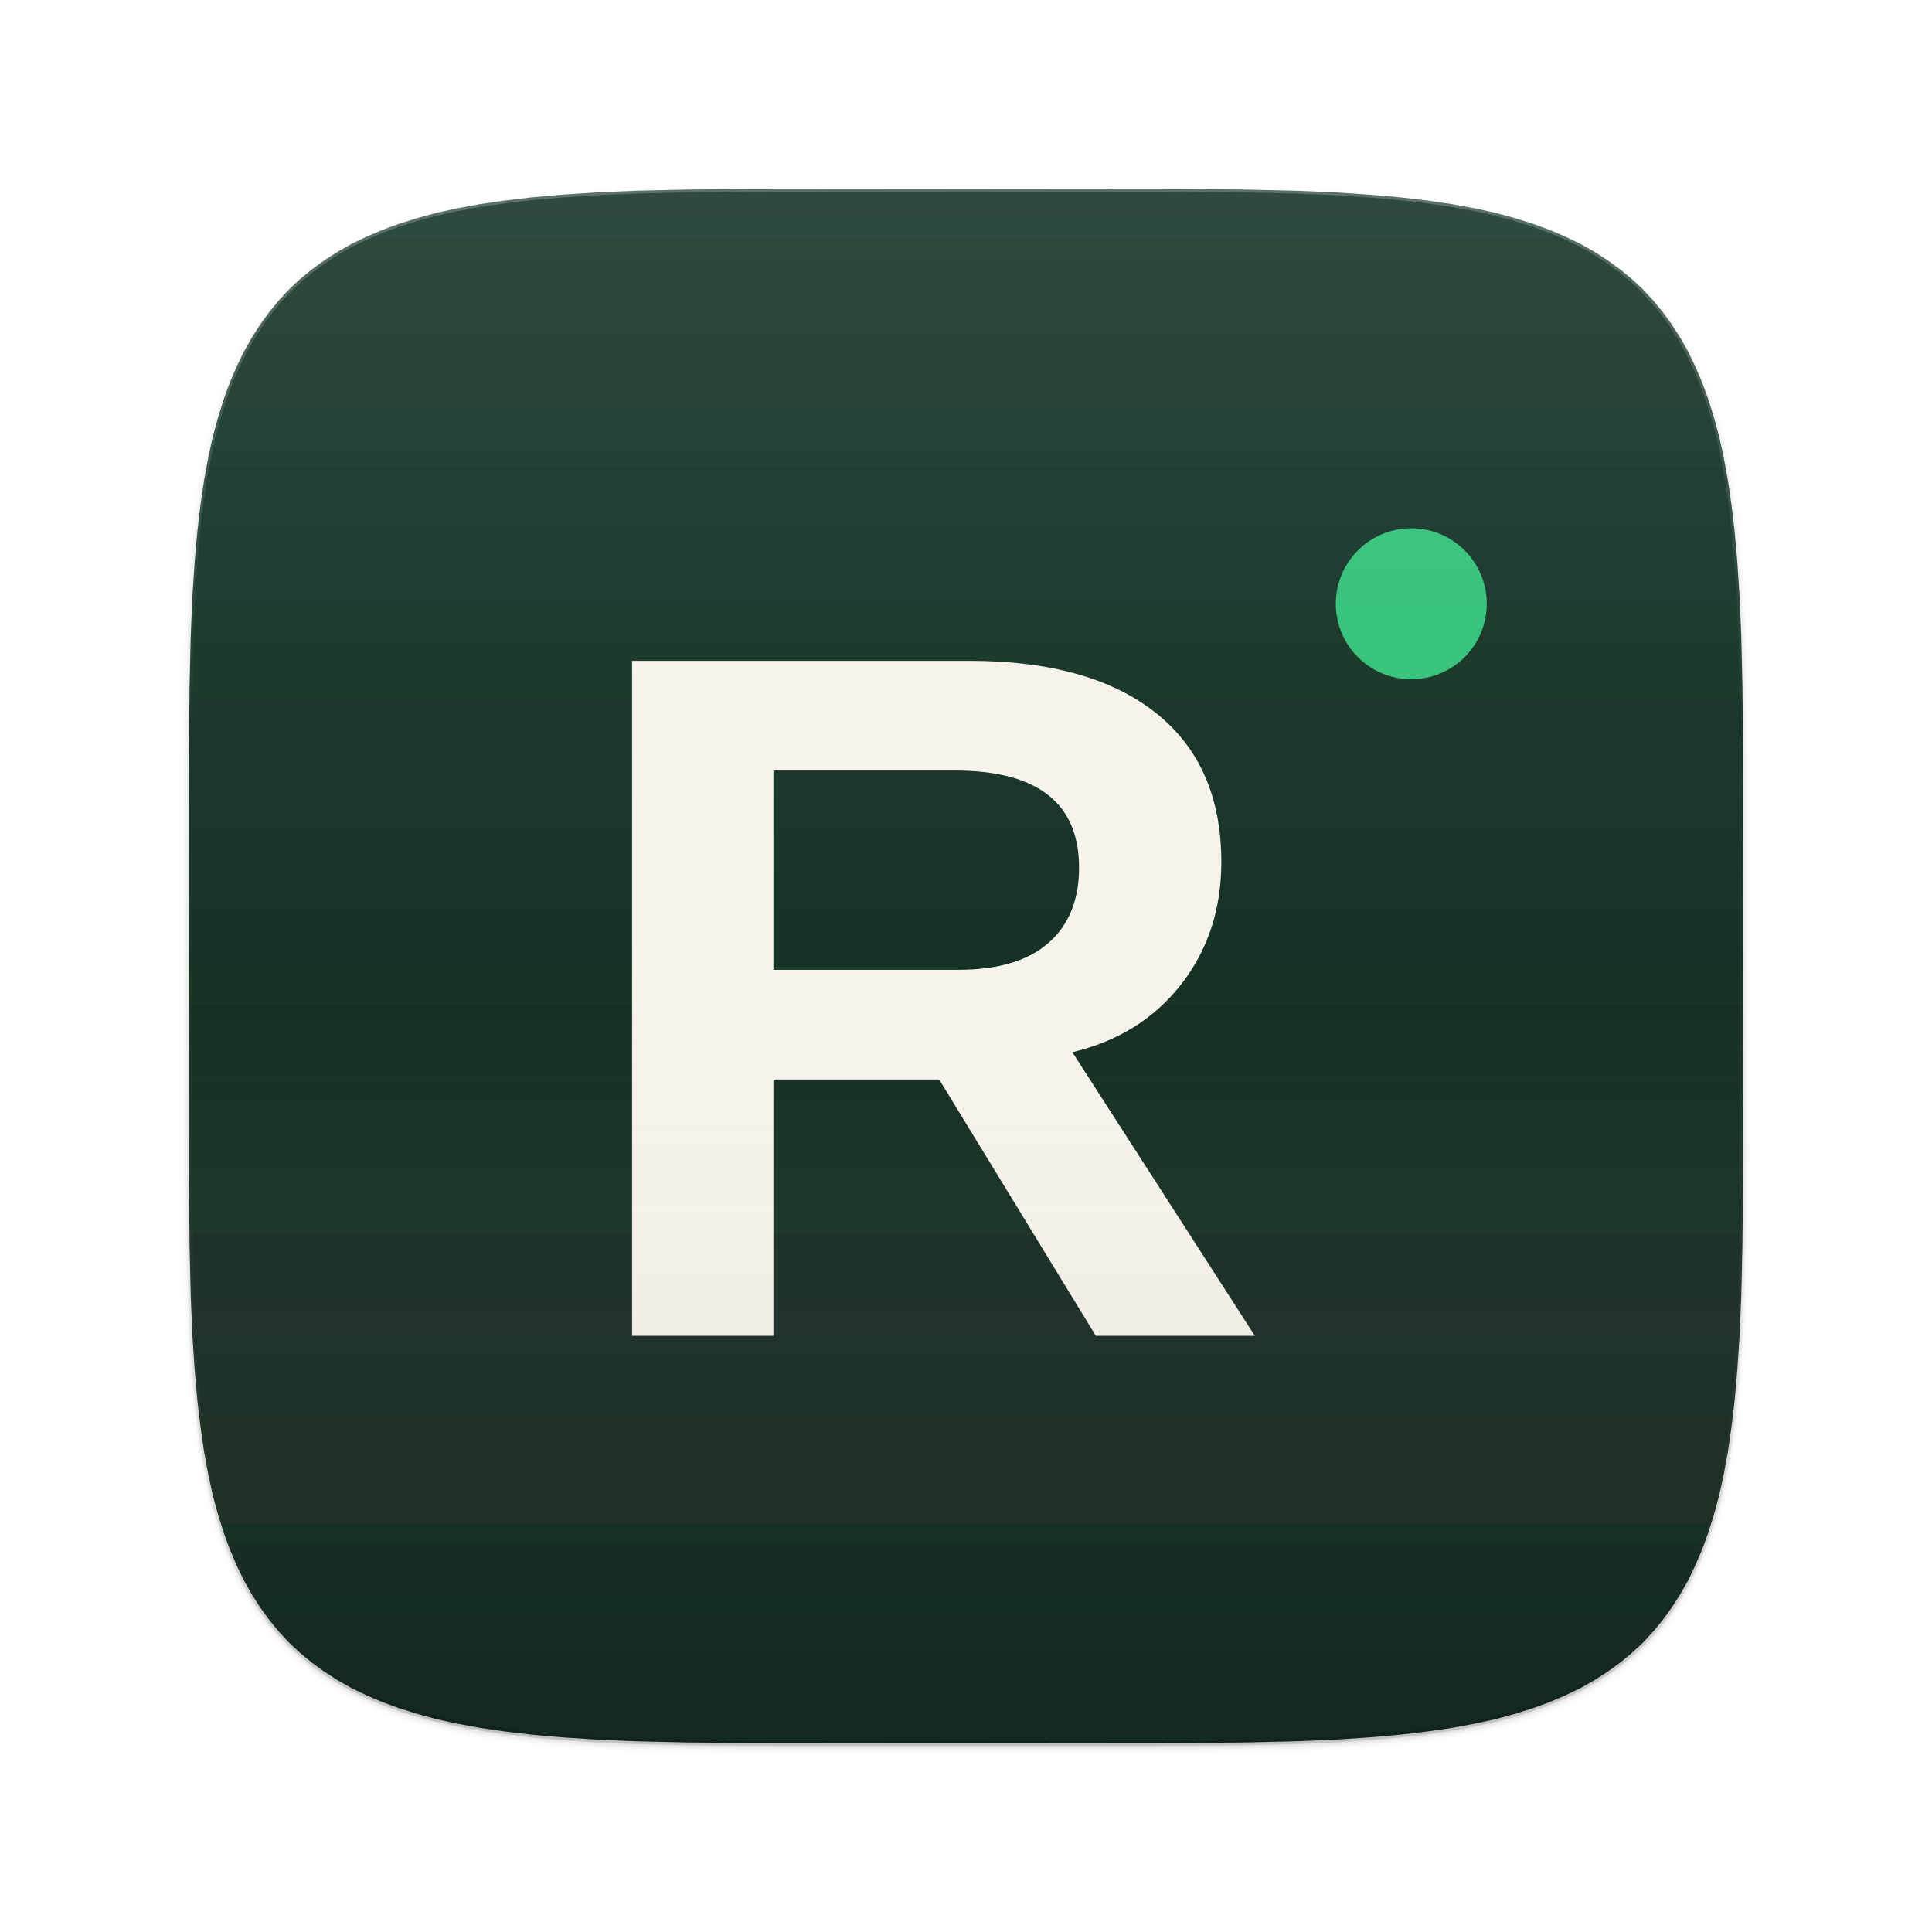
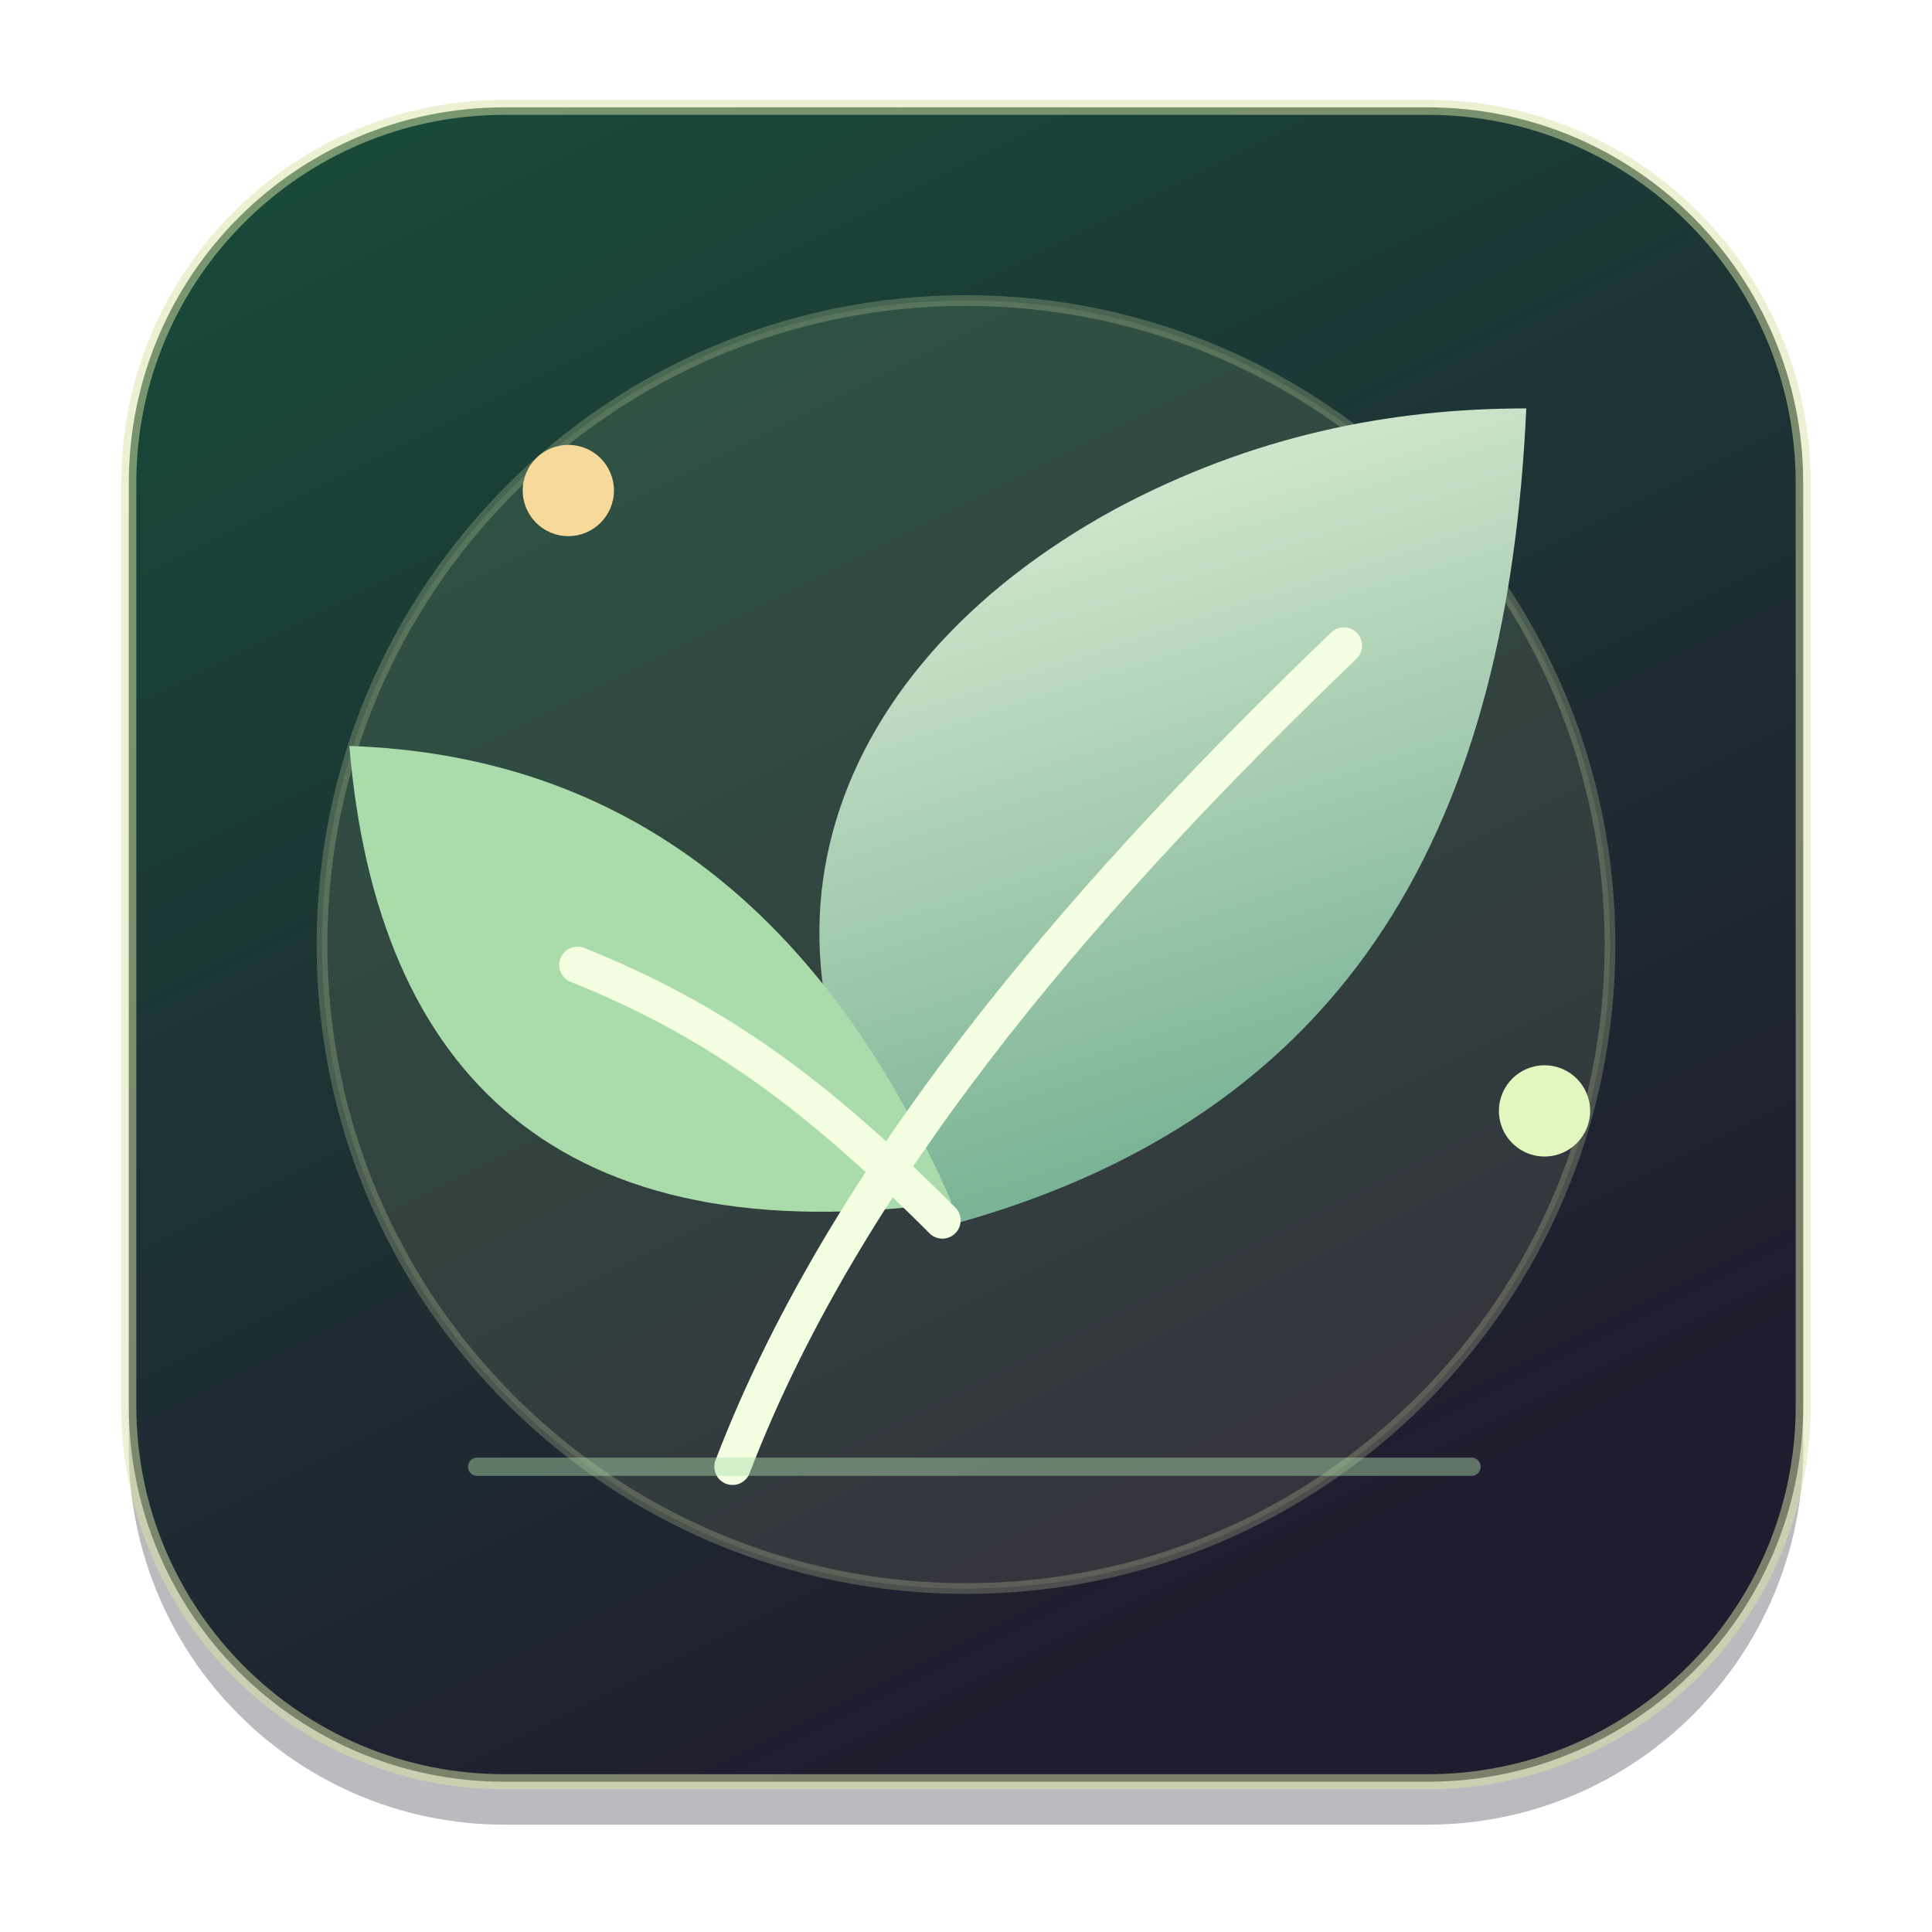
- <svg xmlns="http://www.w3.org/2000/svg" viewBox="0 0 1024 1024" width="1024" height="1024">
+ <svg xmlns="http://www.w3.org/2000/svg" width="1024" height="1024" viewBox="0 0 180 180">
  <defs>
-     <clipPath id="tile">
-       <path d="M924.0 512.0L923.9 624.8L923.5 660.9L922.9 687.0L922.0 708.2L920.8 726.3L919.4 742.2L917.7 756.5L915.8 769.6L913.6 781.5L911.2 792.6L908.4 802.8L905.4 812.4L902.1 821.4L898.5 829.8L894.7 837.7L890.5 845.1L886.0 852.1L881.2 858.7L876.1 864.9L870.7 870.7L864.9 876.1L858.7 881.2L852.1 886.0L845.1 890.5L837.7 894.7L829.8 898.5L821.4 902.1L812.4 905.4L802.8 908.4L792.6 911.2L781.5 913.6L769.6 915.8L756.5 917.7L742.2 919.4L726.3 920.8L708.2 922.0L687.0 922.9L660.9 923.5L624.8 923.9L512.0 924.0L399.2 923.9L363.1 923.5L337.0 922.9L315.8 922.0L297.7 920.8L281.8 919.4L267.5 917.7L254.4 915.8L242.5 913.6L231.4 911.2L221.2 908.4L211.6 905.4L202.6 902.1L194.2 898.5L186.3 894.7L178.9 890.5L171.9 886.0L165.3 881.2L159.1 876.1L153.3 870.7L147.9 864.9L142.8 858.7L138.0 852.1L133.5 845.1L129.3 837.7L125.5 829.8L121.9 821.4L118.6 812.4L115.6 802.8L112.8 792.6L110.4 781.5L108.2 769.6L106.3 756.5L104.6 742.2L103.2 726.3L102.0 708.2L101.1 687.0L100.5 660.9L100.1 624.8L100.0 512.0L100.1 399.2L100.5 363.1L101.1 337.0L102.0 315.8L103.2 297.7L104.6 281.8L106.3 267.5L108.2 254.4L110.4 242.5L112.8 231.4L115.6 221.2L118.6 211.6L121.9 202.6L125.5 194.2L129.3 186.3L133.5 178.9L138.0 171.9L142.8 165.3L147.9 159.1L153.3 153.3L159.1 147.9L165.3 142.8L171.9 138.0L178.9 133.5L186.3 129.3L194.2 125.5L202.6 121.9L211.6 118.6L221.2 115.6L231.4 112.8L242.5 110.4L254.4 108.2L267.5 106.3L281.8 104.6L297.7 103.2L315.8 102.0L337.0 101.1L363.1 100.5L399.2 100.1L512.0 100.0L624.8 100.1L660.9 100.5L687.0 101.1L708.2 102.0L726.3 103.2L742.2 104.6L756.5 106.3L769.6 108.2L781.5 110.4L792.6 112.8L802.8 115.6L812.4 118.6L821.4 121.9L829.8 125.5L837.7 129.3L845.1 133.5L852.1 138.0L858.7 142.8L864.9 147.9L870.7 153.3L876.1 159.1L881.2 165.3L886.0 171.9L890.5 178.9L894.7 186.3L898.5 194.2L902.1 202.6L905.4 211.6L908.4 221.2L911.2 231.4L913.6 242.5L915.8 254.4L917.7 267.5L919.4 281.8L920.8 297.7L922.0 315.8L922.9 337.0L923.5 363.1L923.9 399.2Z" />
-     </clipPath>
-     <filter id="shadow" x="-10%" y="-10%" width="120%" height="125%">
-       <feDropShadow dx="0" dy="10" stdDeviation="12" flood-color="#000" flood-opacity=".28" />
-       <feDropShadow dx="0" dy="2" stdDeviation="2" flood-color="#000" flood-opacity=".18" />
-     </filter>
-     <linearGradient id="sheen" x1="0" y1="0" x2="0" y2="1">
-       <stop offset="0" stop-color="#fff" stop-opacity=".10" />
-       <stop offset=".5" stop-color="#fff" stop-opacity="0" />
-       <stop offset="1" stop-color="#000" stop-opacity=".18" />
+     <linearGradient id="art" x2=".28" y2="1">
+       <stop stop-color="#e5f2d9" />
+       <stop offset="1" stop-color="#77b193" />
    </linearGradient>
-     <linearGradient id="edge" x1="0" y1="0" x2="0" y2="1">
-       <stop offset="0" stop-color="#fff" stop-opacity=".22" />
-       <stop offset=".35" stop-color="#fff" stop-opacity="0" />
-       <stop offset="1" stop-color="#000" stop-opacity=".12" />
-     </linearGradient>
-     <linearGradient id="g" x1="0" y1="0" x2="0" y2="1">
-       <stop offset="0" stop-color="#1B3A2D" />
-       <stop offset="1" stop-color="#10261C" />
+     <linearGradient id="tile" x2=".5" y2="1">
+       <stop stop-color="#184d3a" />
+       <stop offset="1" stop-color="#201b2f" />
    </linearGradient>
  </defs>
-   <path d="M924.0 512.0L923.9 624.8L923.5 660.9L922.9 687.0L922.0 708.2L920.8 726.3L919.4 742.2L917.7 756.5L915.8 769.6L913.6 781.5L911.2 792.6L908.4 802.8L905.4 812.4L902.1 821.4L898.5 829.8L894.7 837.7L890.5 845.1L886.0 852.1L881.2 858.7L876.1 864.9L870.7 870.7L864.9 876.1L858.7 881.2L852.1 886.0L845.1 890.5L837.7 894.7L829.8 898.5L821.4 902.1L812.4 905.4L802.8 908.4L792.6 911.2L781.5 913.6L769.6 915.8L756.5 917.7L742.2 919.4L726.3 920.8L708.2 922.0L687.0 922.9L660.9 923.5L624.8 923.9L512.0 924.0L399.2 923.9L363.1 923.5L337.0 922.9L315.8 922.0L297.7 920.8L281.8 919.4L267.5 917.7L254.4 915.8L242.5 913.6L231.4 911.2L221.2 908.4L211.6 905.4L202.6 902.1L194.2 898.5L186.3 894.7L178.9 890.5L171.9 886.0L165.3 881.2L159.1 876.1L153.3 870.7L147.9 864.9L142.8 858.7L138.0 852.1L133.5 845.1L129.3 837.7L125.5 829.8L121.9 821.4L118.6 812.4L115.6 802.8L112.8 792.6L110.4 781.5L108.2 769.6L106.3 756.5L104.6 742.2L103.2 726.3L102.0 708.2L101.1 687.0L100.5 660.9L100.1 624.8L100.0 512.0L100.1 399.2L100.5 363.1L101.1 337.0L102.0 315.8L103.2 297.7L104.6 281.8L106.3 267.5L108.2 254.4L110.4 242.5L112.8 231.4L115.6 221.2L118.6 211.6L121.9 202.6L125.5 194.2L129.3 186.3L133.5 178.9L138.0 171.9L142.8 165.3L147.9 159.1L153.3 153.3L159.1 147.9L165.3 142.8L171.9 138.0L178.9 133.5L186.3 129.3L194.2 125.5L202.6 121.9L211.6 118.6L221.2 115.6L231.4 112.8L242.5 110.4L254.4 108.2L267.5 106.3L281.8 104.6L297.7 103.2L315.8 102.0L337.0 101.1L363.1 100.5L399.2 100.1L512.0 100.0L624.8 100.1L660.9 100.5L687.0 101.1L708.2 102.0L726.3 103.2L742.2 104.6L756.5 106.3L769.6 108.2L781.5 110.4L792.6 112.8L802.8 115.6L812.4 118.6L821.4 121.9L829.8 125.5L837.7 129.3L845.1 133.5L852.1 138.0L858.7 142.8L864.9 147.9L870.7 153.3L876.1 159.1L881.2 165.3L886.0 171.9L890.5 178.9L894.7 186.3L898.5 194.2L902.1 202.6L905.4 211.6L908.4 221.2L911.2 231.4L913.6 242.5L915.8 254.4L917.7 267.5L919.4 281.8L920.8 297.7L922.0 315.8L922.9 337.0L923.5 363.1L923.9 399.2Z" fill="url(#g)" filter="url(#shadow)" />
-   <g clip-path="url(#tile)">
-     <text x="488" y="708" text-anchor="middle" font-family="-apple-system,BlinkMacSystemFont,'SF Pro Display','Helvetica Neue',Arial,sans-serif" font-weight="700" font-size="520" fill="#F6F3EC" letter-spacing="-10">R</text>
-     <circle cx="748" cy="320" r="40" fill="#34C27A" />
-     <rect width="1024" height="1024" fill="url(#sheen)" />
+   <rect x="12" y="14" width="156" height="156" rx="35" fill="#211828" opacity=".3" />
+   <rect x="12" y="10" width="156" height="156" rx="35" fill="url(#tile)" stroke="#d8e5a7" stroke-opacity=".5" stroke-width="1.4" />
+   <circle cx="90" cy="88" r="60" fill="#d8e5a7" opacity=".11" />
+   <circle cx="90" cy="88" r="60" fill="none" stroke="#d8e5a7" opacity=".24" />
+   <g transform="translate(13 -7) scale(.85)">
+     <path d="M87 143C64 114 74 82 107 64c15-8 30-11 45-11-2 44-18 78-65 90Z" fill="url(#art)" />
+     <path d="M89 140c-14-32-36-49-66-50 3 36 23 56 66 50Z" fill="#aadcab" />
+     <path d="M65 169c13-34 41-65 67-90m-44 63c-14-14-25-22-40-28" fill="none" stroke="#f4ffe1" stroke-width="4" stroke-linecap="round" />
+     <circle cx="47" cy="62" r="5" fill="#f8d99c" />
+     <circle cx="154" cy="130" r="5" fill="#e1f7bf" />
+     <path d="M37 169h109" stroke="#aadcab" opacity=".45" stroke-width="2" stroke-linecap="round" />
  </g>
-   <path d="M924.0 512.0L923.9 624.8L923.5 660.9L922.9 687.0L922.0 708.2L920.8 726.3L919.4 742.2L917.7 756.5L915.8 769.6L913.6 781.5L911.2 792.6L908.4 802.8L905.4 812.4L902.1 821.4L898.5 829.8L894.7 837.7L890.5 845.1L886.0 852.1L881.2 858.7L876.1 864.9L870.7 870.7L864.9 876.1L858.7 881.2L852.1 886.0L845.1 890.5L837.7 894.7L829.8 898.5L821.4 902.1L812.4 905.4L802.8 908.4L792.6 911.2L781.5 913.6L769.6 915.8L756.5 917.7L742.2 919.4L726.3 920.8L708.2 922.0L687.0 922.9L660.9 923.5L624.8 923.9L512.0 924.0L399.2 923.9L363.1 923.5L337.0 922.9L315.8 922.0L297.7 920.8L281.8 919.4L267.5 917.7L254.4 915.8L242.5 913.6L231.4 911.2L221.2 908.4L211.6 905.4L202.6 902.1L194.2 898.5L186.3 894.7L178.9 890.5L171.9 886.0L165.3 881.2L159.1 876.1L153.3 870.7L147.9 864.9L142.8 858.7L138.0 852.1L133.5 845.1L129.3 837.7L125.5 829.8L121.9 821.4L118.6 812.4L115.6 802.8L112.8 792.6L110.4 781.5L108.2 769.6L106.3 756.5L104.6 742.2L103.2 726.3L102.0 708.2L101.1 687.0L100.5 660.9L100.1 624.8L100.0 512.0L100.1 399.2L100.5 363.1L101.1 337.0L102.0 315.8L103.2 297.7L104.6 281.8L106.3 267.5L108.2 254.4L110.4 242.5L112.8 231.4L115.6 221.2L118.6 211.6L121.9 202.6L125.5 194.2L129.3 186.3L133.5 178.9L138.0 171.9L142.8 165.3L147.9 159.1L153.3 153.3L159.1 147.9L165.3 142.8L171.9 138.0L178.9 133.5L186.3 129.3L194.2 125.5L202.6 121.9L211.6 118.6L221.2 115.6L231.4 112.8L242.5 110.4L254.4 108.2L267.5 106.3L281.8 104.6L297.7 103.2L315.8 102.0L337.0 101.1L363.1 100.5L399.2 100.1L512.0 100.0L624.8 100.1L660.9 100.5L687.0 101.1L708.2 102.0L726.3 103.2L742.2 104.6L756.5 106.3L769.6 108.2L781.5 110.4L792.6 112.8L802.8 115.6L812.4 118.6L821.4 121.9L829.8 125.5L837.7 129.3L845.1 133.5L852.1 138.0L858.7 142.8L864.9 147.9L870.7 153.3L876.1 159.1L881.2 165.3L886.0 171.9L890.5 178.9L894.7 186.3L898.5 194.2L902.1 202.6L905.4 211.6L908.4 221.2L911.2 231.4L913.6 242.5L915.8 254.4L917.7 267.5L919.4 281.8L920.8 297.7L922.0 315.8L922.9 337.0L923.5 363.1L923.9 399.2Z" fill="none" stroke="url(#edge)" stroke-width="3" />
</svg>
